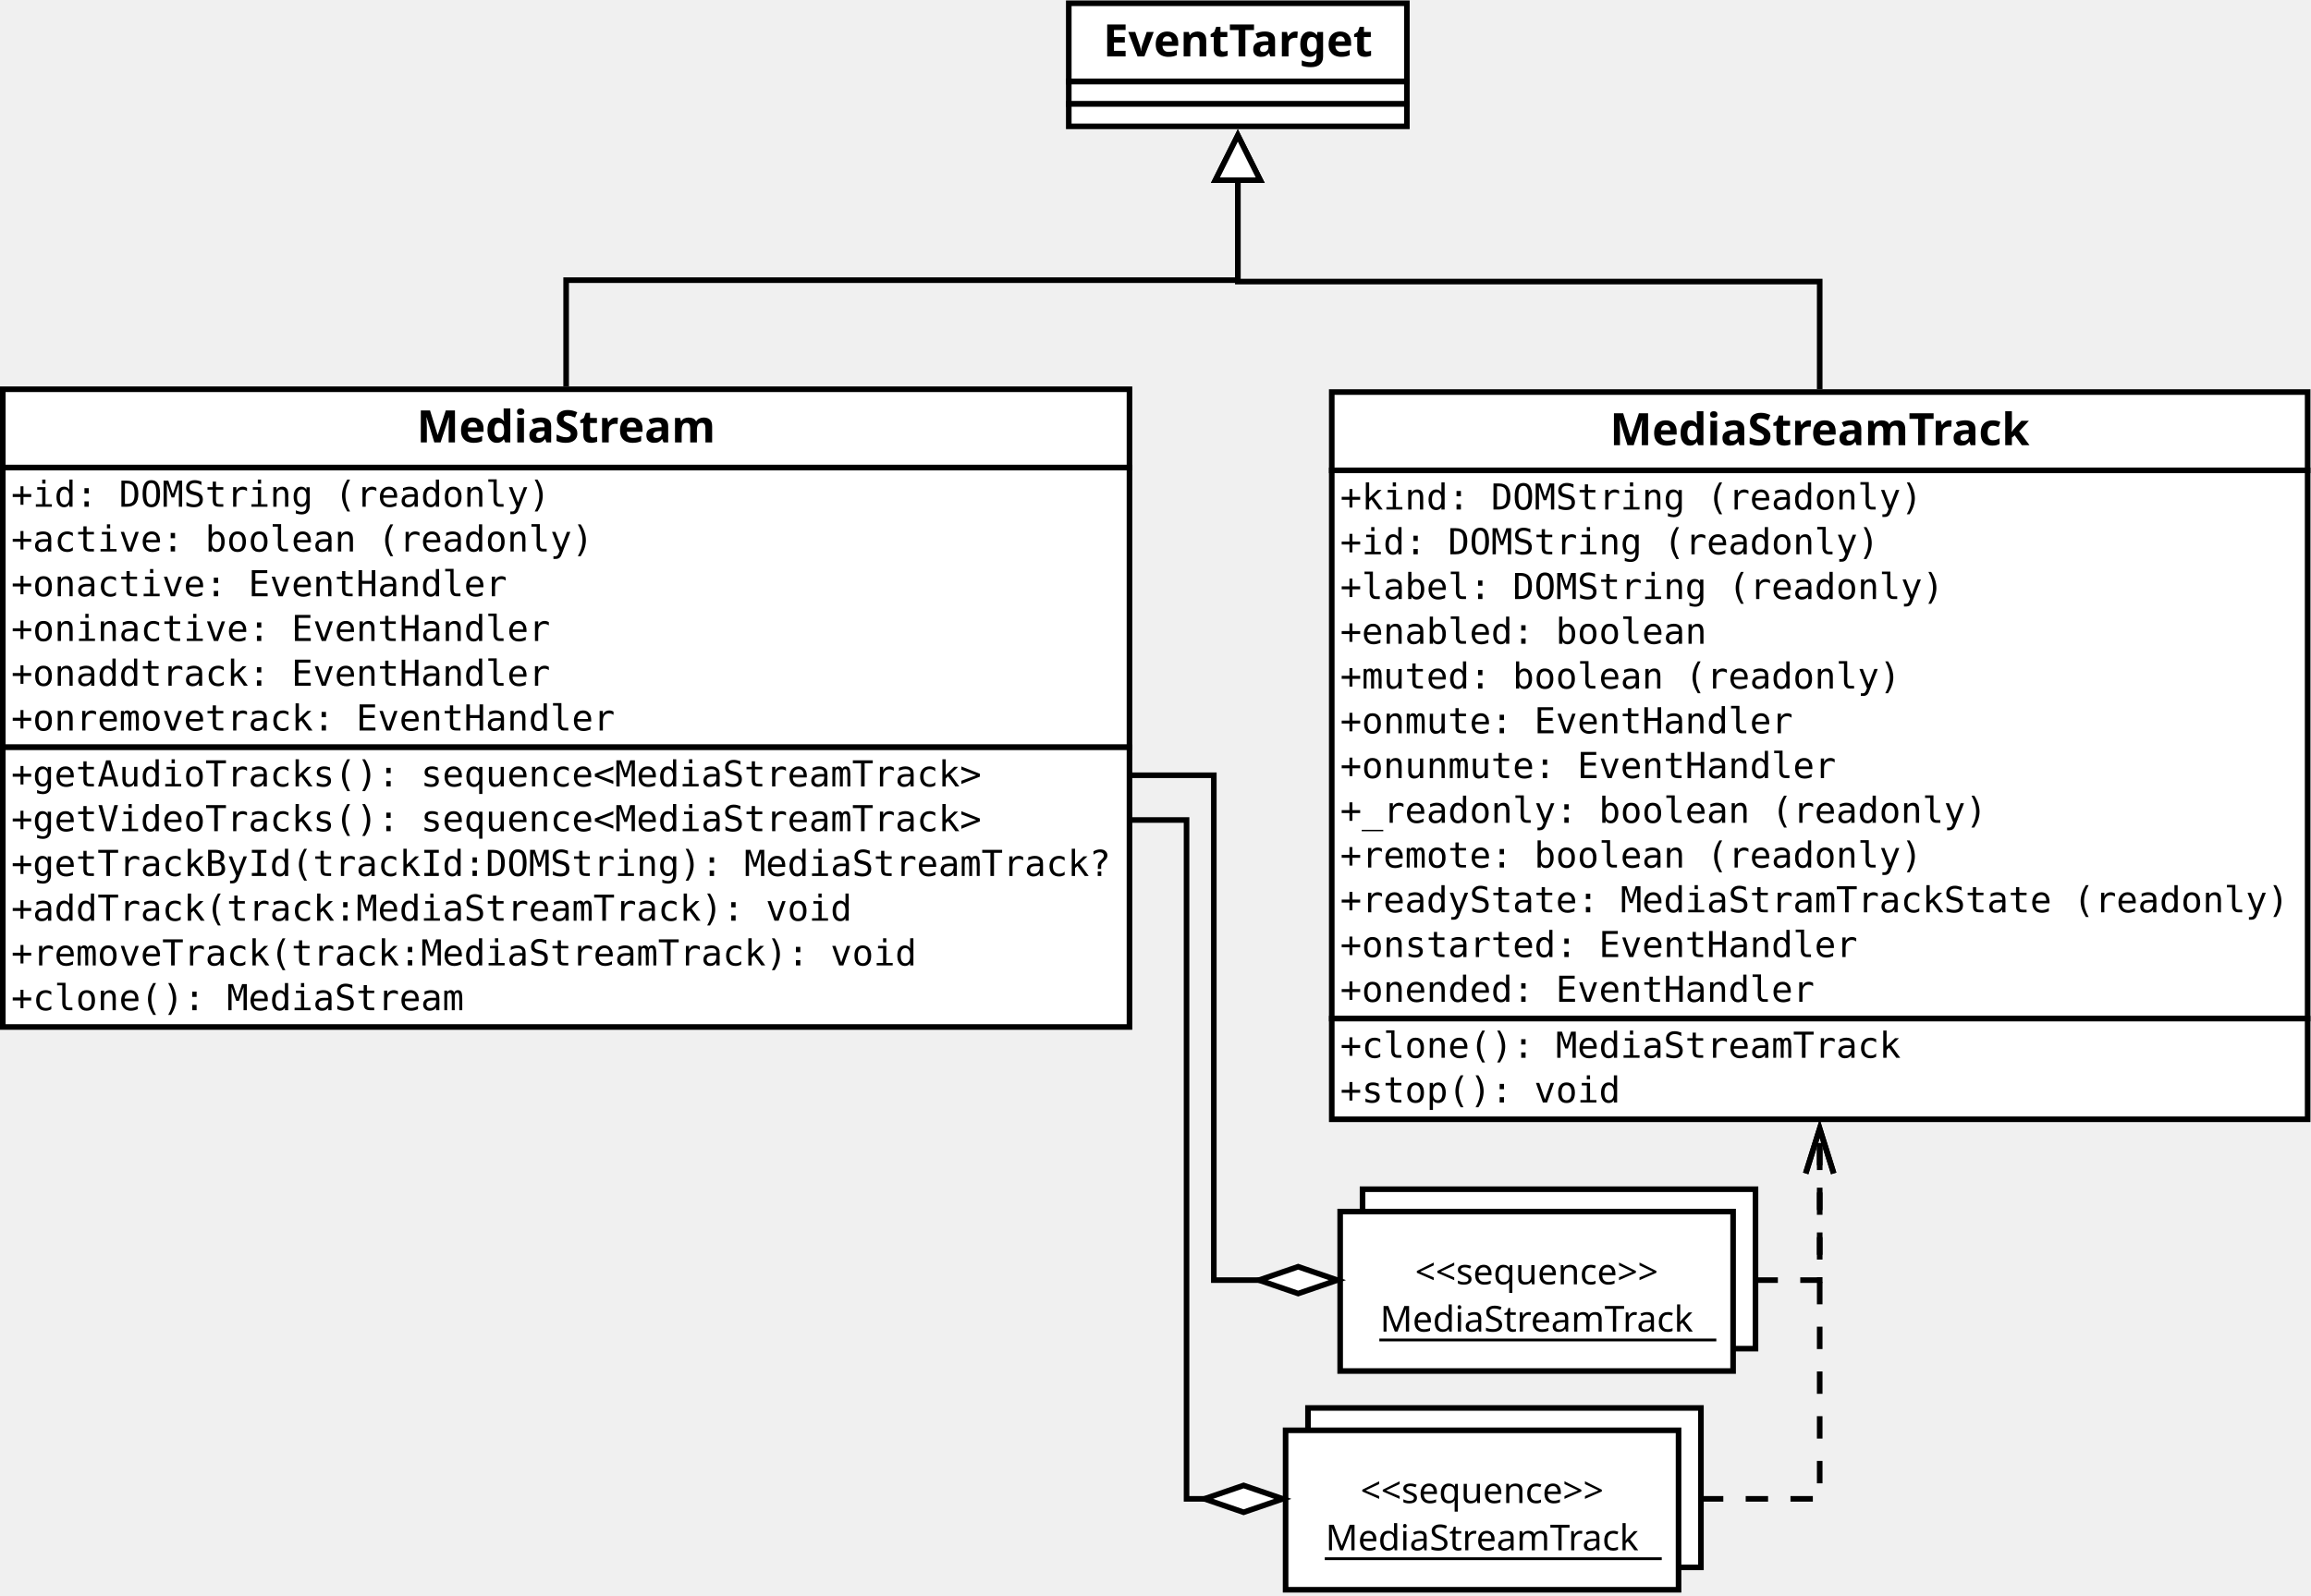
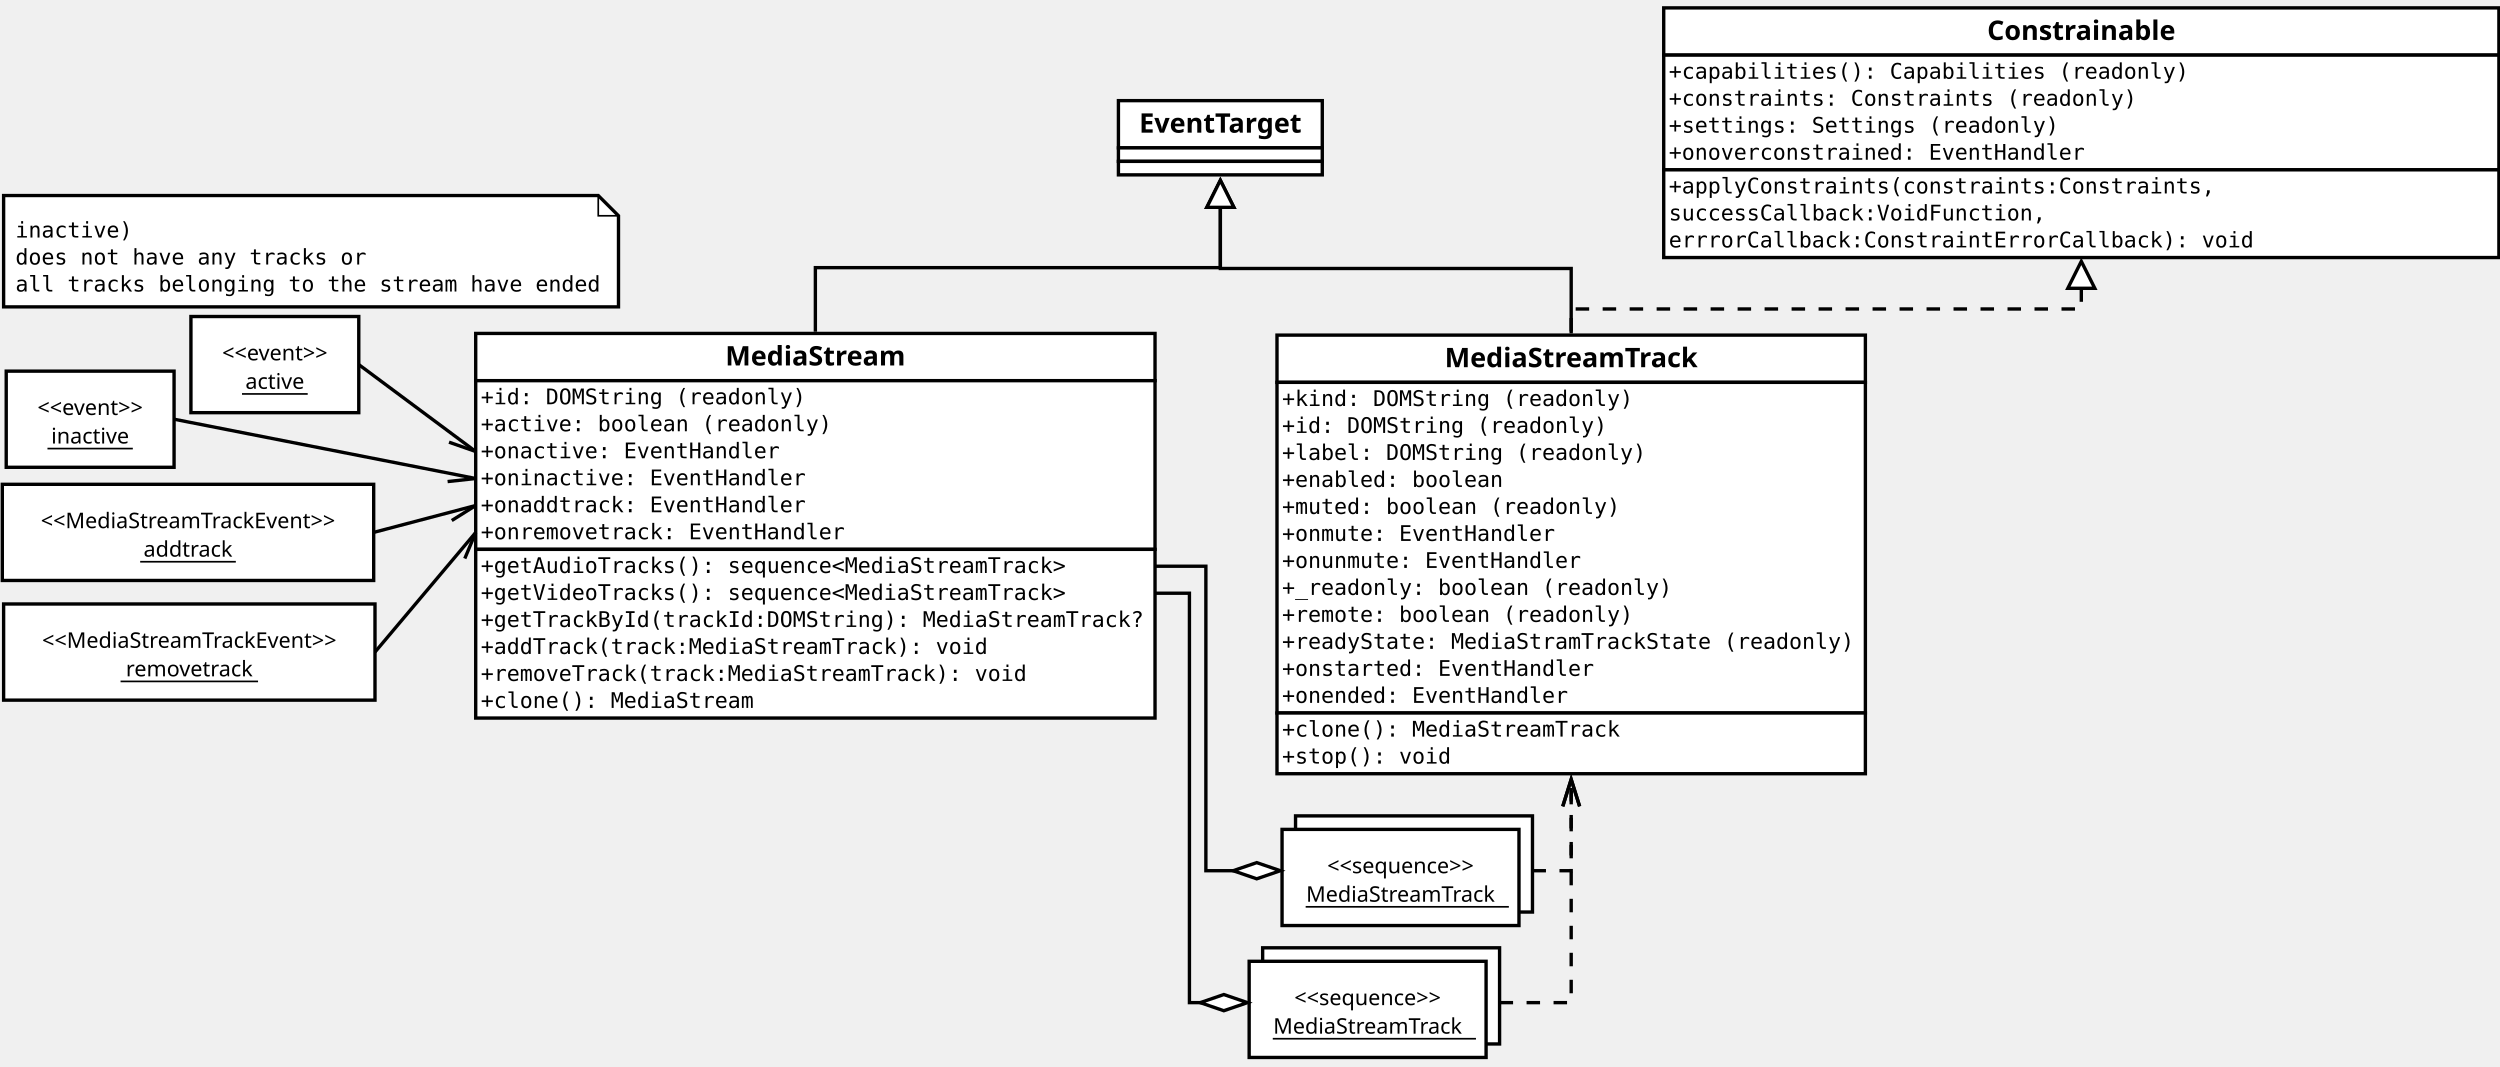
- <svg xmlns="http://www.w3.org/2000/svg" width="42cm" height="29cm" viewBox="318 268 826 570">
+ <svg xmlns="http://www.w3.org/2000/svg" width="75cm" height="32cm" viewBox="37 213 1482 625">
  <g>
    <rect style="fill: #ffffff" x="319" y="407" width="402.7" height="28" />
    <rect style="fill: none; fill-opacity:0; stroke-width: 2; stroke: #000000" x="319" y="407" width="402.7" height="28" />
    <text font-size="16" style="fill: #000000;text-anchor:middle;font-family:sans-serif;font-style:normal;font-weight:700" x="520.35" y="426">MediaStream</text>
    <rect style="fill: #ffffff" x="319" y="435" width="402.7" height="100" />
    <rect style="fill: none; fill-opacity:0; stroke-width: 2; stroke: #000000" x="319" y="435" width="402.7" height="100" />
    <text font-size="12.8" style="fill: #000000;text-anchor:start;font-family:monospace;font-style:normal;font-weight:normal" x="322" y="449">+id: DOMString (readonly)</text>
    <text font-size="12.8" style="fill: #000000;text-anchor:start;font-family:monospace;font-style:normal;font-weight:normal" x="322" y="465">+active: boolean (readonly)</text>
    <text font-size="12.8" style="fill: #000000;text-anchor:start;font-family:monospace;font-style:normal;font-weight:normal" x="322" y="481">+onactive: EventHandler</text>
    <text font-size="12.8" style="fill: #000000;text-anchor:start;font-family:monospace;font-style:normal;font-weight:normal" x="322" y="497">+oninactive: EventHandler</text>
    <text font-size="12.8" style="fill: #000000;text-anchor:start;font-family:monospace;font-style:normal;font-weight:normal" x="322" y="513">+onaddtrack: EventHandler</text>
    <text font-size="12.8" style="fill: #000000;text-anchor:start;font-family:monospace;font-style:normal;font-weight:normal" x="322" y="529">+onremovetrack: EventHandler</text>
    <rect style="fill: #ffffff" x="319" y="535" width="402.7" height="100" />
    <rect style="fill: none; fill-opacity:0; stroke-width: 2; stroke: #000000" x="319" y="535" width="402.7" height="100" />
    <text font-size="12.8" style="fill: #000000;text-anchor:start;font-family:monospace;font-style:normal;font-weight:normal" x="322" y="549">+getAudioTracks(): sequence&lt;MediaStreamTrack&gt;</text>
    <text font-size="12.8" style="fill: #000000;text-anchor:start;font-family:monospace;font-style:normal;font-weight:normal" x="322" y="565">+getVideoTracks(): sequence&lt;MediaStreamTrack&gt;</text>
    <text font-size="12.8" style="fill: #000000;text-anchor:start;font-family:monospace;font-style:normal;font-weight:normal" x="322" y="581">+getTrackById(trackId:DOMString): MediaStreamTrack?</text>
    <text font-size="12.8" style="fill: #000000;text-anchor:start;font-family:monospace;font-style:normal;font-weight:normal" x="322" y="597">+addTrack(track:MediaStreamTrack): void</text>
    <text font-size="12.8" style="fill: #000000;text-anchor:start;font-family:monospace;font-style:normal;font-weight:normal" x="322" y="613">+removeTrack(track:MediaStreamTrack): void</text>
    <text font-size="12.8" style="fill: #000000;text-anchor:start;font-family:monospace;font-style:normal;font-weight:normal" x="322" y="629">+clone(): MediaStream</text>
  </g>
  <g>
    <rect style="fill: #ffffff" x="700" y="269" width="120.85" height="28" />
    <rect style="fill: none; fill-opacity:0; stroke-width: 2; stroke: #000000" x="700" y="269" width="120.85" height="28" />
    <text font-size="16" style="fill: #000000;text-anchor:middle;font-family:sans-serif;font-style:normal;font-weight:700" x="760.425" y="288">EventTarget</text>
    <rect style="fill: #ffffff" x="700" y="297" width="120.85" height="8" />
    <rect style="fill: none; fill-opacity:0; stroke-width: 2; stroke: #000000" x="700" y="297" width="120.85" height="8" />
    <rect style="fill: #ffffff" x="700" y="305" width="120.85" height="8" />
    <rect style="fill: none; fill-opacity:0; stroke-width: 2; stroke: #000000" x="700" y="305" width="120.85" height="8" />
  </g>
  <g>
    <polyline style="fill: none; fill-opacity:0; stroke-width: 2; stroke: #000000" points="760.425,332.242 760.425,367.999 520.35,367.999 520.35,405.993 " />
    <polygon style="fill: #ffffff" points="768.425,332.242 760.425,316.242 752.425,332.242 " />
    <polygon style="fill: none; fill-opacity:0; stroke-width: 2; stroke: #000000" points="768.425,332.242 760.425,316.242 752.425,332.242 " />
  </g>
  <g>
    <rect style="fill: #ffffff" x="794" y="408" width="348.8" height="28" />
    <rect style="fill: none; fill-opacity:0; stroke-width: 2; stroke: #000000" x="794" y="408" width="348.8" height="28" />
    <text font-size="16" style="fill: #000000;text-anchor:middle;font-family:sans-serif;font-style:normal;font-weight:700" x="968.4" y="427">MediaStreamTrack</text>
    <rect style="fill: #ffffff" x="794" y="436" width="348.8" height="196" />
    <rect style="fill: none; fill-opacity:0; stroke-width: 2; stroke: #000000" x="794" y="436" width="348.8" height="196" />
    <text font-size="12.8" style="fill: #000000;text-anchor:start;font-family:monospace;font-style:normal;font-weight:normal" x="797" y="450">+kind: DOMString (readonly)</text>
    <text font-size="12.8" style="fill: #000000;text-anchor:start;font-family:monospace;font-style:normal;font-weight:normal" x="797" y="466">+id: DOMString (readonly)</text>
    <text font-size="12.8" style="fill: #000000;text-anchor:start;font-family:monospace;font-style:normal;font-weight:normal" x="797" y="482">+label: DOMString (readonly)</text>
    <text font-size="12.8" style="fill: #000000;text-anchor:start;font-family:monospace;font-style:normal;font-weight:normal" x="797" y="498">+enabled: boolean</text>
    <text font-size="12.8" style="fill: #000000;text-anchor:start;font-family:monospace;font-style:normal;font-weight:normal" x="797" y="514">+muted: boolean (readonly)</text>
    <text font-size="12.8" style="fill: #000000;text-anchor:start;font-family:monospace;font-style:normal;font-weight:normal" x="797" y="530">+onmute: EventHandler</text>
    <text font-size="12.8" style="fill: #000000;text-anchor:start;font-family:monospace;font-style:normal;font-weight:normal" x="797" y="546">+onunmute: EventHandler</text>
    <text font-size="12.8" style="fill: #000000;text-anchor:start;font-family:monospace;font-style:normal;font-weight:normal" x="797" y="562">+_readonly: boolean (readonly)</text>
    <text font-size="12.8" style="fill: #000000;text-anchor:start;font-family:monospace;font-style:normal;font-weight:normal" x="797" y="578">+remote: boolean (readonly)</text>
    <text font-size="12.8" style="fill: #000000;text-anchor:start;font-family:monospace;font-style:normal;font-weight:normal" x="797" y="594">+readyState: MediaStramTrackState (readonly)</text>
    <text font-size="12.8" style="fill: #000000;text-anchor:start;font-family:monospace;font-style:normal;font-weight:normal" x="797" y="610">+onstarted: EventHandler</text>
    <text font-size="12.8" style="fill: #000000;text-anchor:start;font-family:monospace;font-style:normal;font-weight:normal" x="797" y="626">+onended: EventHandler</text>
    <rect style="fill: #ffffff" x="794" y="632" width="348.8" height="36" />
    <rect style="fill: none; fill-opacity:0; stroke-width: 2; stroke: #000000" x="794" y="632" width="348.8" height="36" />
    <text font-size="12.8" style="fill: #000000;text-anchor:start;font-family:monospace;font-style:normal;font-weight:normal" x="797" y="646">+clone(): MediaStreamTrack</text>
    <text font-size="12.8" style="fill: #000000;text-anchor:start;font-family:monospace;font-style:normal;font-weight:normal" x="797" y="662">+stop(): void</text>
  </g>
  <g>
    <polyline style="fill: none; fill-opacity:0; stroke-width: 2; stroke: #000000" points="760.425,332.242 760.425,368.499 968.4,368.499 968.4,406.992 " />
    <polygon style="fill: #ffffff" points="768.425,332.242 760.425,316.242 752.425,332.242 " />
    <polygon style="fill: none; fill-opacity:0; stroke-width: 2; stroke: #000000" points="768.425,332.242 760.425,316.242 752.425,332.242 " />
  </g>
  <g>
    <rect style="fill: #ffffff" x="805" y="693" width="140.45" height="57" />
    <rect style="fill: none; fill-opacity:0; stroke-width: 2; stroke: #000000" x="805" y="693" width="140.45" height="57" />
    <rect style="fill: #ffffff" x="797" y="701" width="140.45" height="57" />
    <rect style="fill: none; fill-opacity:0; stroke-width: 2; stroke: #000000" x="797" y="701" width="140.45" height="57" />
    <text font-size="12.8" style="fill: #000000;text-anchor:middle;font-family:sans-serif;font-style:normal;font-weight:normal" x="867.225" y="743.9">
      <tspan x="867.225" y="743.9">MediaStreamTrack</tspan>
    </text>
    <text font-size="12.8" style="fill: #000000;text-anchor:middle;font-family:sans-serif;font-style:normal;font-weight:normal" x="867.225" y="727">&lt;&lt;sequence&gt;&gt;</text>
    <line style="fill: none; fill-opacity:0; stroke-width: 1; stroke: #000000" x1="811" y1="746.9" x2="931.45" y2="746.9" />
  </g>
  <g>
    <rect style="fill: #ffffff" x="785.5" y="771.2" width="140.45" height="57" />
    <rect style="fill: none; fill-opacity:0; stroke-width: 2; stroke: #000000" x="785.5" y="771.2" width="140.45" height="57" />
    <rect style="fill: #ffffff" x="777.5" y="779.2" width="140.45" height="57" />
    <rect style="fill: none; fill-opacity:0; stroke-width: 2; stroke: #000000" x="777.5" y="779.2" width="140.45" height="57" />
    <text font-size="12.8" style="fill: #000000;text-anchor:middle;font-family:sans-serif;font-style:normal;font-weight:normal" x="847.725" y="822.1">
      <tspan x="847.725" y="822.1">MediaStreamTrack</tspan>
    </text>
    <text font-size="12.8" style="fill: #000000;text-anchor:middle;font-family:sans-serif;font-style:normal;font-weight:normal" x="847.725" y="805.2">&lt;&lt;sequence&gt;&gt;</text>
    <line style="fill: none; fill-opacity:0; stroke-width: 1; stroke: #000000" x1="791.5" y1="825.1" x2="911.95" y2="825.1" />
  </g>
  <g>
    <polyline style="fill: none; fill-opacity:0; stroke-width: 2; stroke: #000000" points="770.819,725.5 751.845,725.5 751.845,545 721.7,545 " />
    <polygon style="fill: #ffffff" points="795.991,725.5 781.991,730.3 767.991,725.5 781.991,720.7 " />
    <polygon style="fill: none; fill-opacity:0; stroke-width: 2; stroke: #000000" points="795.991,725.5 781.991,730.3 767.991,725.5 781.991,720.7 " />
+     <text font-size="12.8" style="fill: #000000;text-anchor:start;font-family:monospace;font-style:normal;font-weight:normal" x="753.845" y="632.25" />
+     <text font-size="12.8" style="fill: #000000;text-anchor:end;font-family:monospace;font-style:normal;font-weight:normal" x="763.991" y="722.5" />
+     <text font-size="12.8" style="fill: #000000;text-anchor:start;font-family:monospace;font-style:normal;font-weight:normal" x="725.7" y="542" />
  </g>
  <g>
    <polyline style="fill: none; fill-opacity:0; stroke-width: 2; stroke: #000000" points="751.319,803.7 742.095,803.7 742.095,561 721.7,561 " />
    <polygon style="fill: #ffffff" points="776.491,803.7 762.491,808.5 748.491,803.7 762.491,798.9 " />
    <polygon style="fill: none; fill-opacity:0; stroke-width: 2; stroke: #000000" points="776.491,803.7 762.491,808.5 748.491,803.7 762.491,798.9 " />
+     <text font-size="12.8" style="fill: #000000;text-anchor:start;font-family:monospace;font-style:normal;font-weight:normal" x="744.095" y="679.35" />
+     <text font-size="12.8" style="fill: #000000;text-anchor:end;font-family:monospace;font-style:normal;font-weight:normal" x="744.491" y="800.7" />
+     <text font-size="12.8" style="fill: #000000;text-anchor:start;font-family:monospace;font-style:normal;font-weight:normal" x="725.7" y="558" />
  </g>
  <g>
    <polyline style="fill: none; fill-opacity:0; stroke-width: 2; stroke-dasharray: 8; stroke: #000000" points="945.45,725.5 968.4,725.5 968.4,674.705 " />
    <polyline style="fill: none; fill-opacity:0; stroke-width: 2; stroke: #000000" points="973.4,687.353 968.4,671.353 963.4,687.353 " />
  </g>
  <g>
    <polyline style="fill: none; fill-opacity:0; stroke-width: 2; stroke-dasharray: 8; stroke: #000000" points="925.95,803.7 968.4,803.7 968.4,674.705 " />
    <polyline style="fill: none; fill-opacity:0; stroke-width: 2; stroke: #000000" points="973.4,687.353 968.4,671.353 963.4,687.353 " />
  </g>
+   <g>
+     <line style="fill: none; fill-opacity:0; stroke-width: 2; stroke: #000000" x1="319" y1="477" x2="249.683" y2="425.468" />
+     <polyline style="fill: none; fill-opacity:0; stroke-width: 2; stroke: #000000" points="303.177,471.467 319,477 319,477 " />
+   </g>
+   <g>
+     <line style="fill: none; fill-opacity:0; stroke-width: 2; stroke: #000000" x1="319" y1="493" x2="140.186" y2="457.854" />
+     <polyline style="fill: none; fill-opacity:0; stroke-width: 2; stroke: #000000" points="302.336,494.82 319,493 319,493 " />
+   </g>
+   <g>
+     <line style="fill: none; fill-opacity:0; stroke-width: 2; stroke: #000000" x1="319" y1="509" x2="258.522" y2="524.94" />
+     <polyline style="fill: none; fill-opacity:0; stroke-width: 2; stroke: #000000" points="304.803,517.913 319,509 319,509 " />
+   </g>
+   <g>
+     <line style="fill: none; fill-opacity:0; stroke-width: 2; stroke: #000000" x1="319" y1="525" x2="259.294" y2="595.882" />
+     <polyline style="fill: none; fill-opacity:0; stroke-width: 2; stroke: #000000" points="312.516,540.458 319,525 319,525 " />
+   </g>
+   <g>
+     <polygon style="fill: #ffffff" points="39.144,325.255 391.644,325.255 403.644,337.255 403.644,391.255 39.144,391.255 " />
+     <polygon style="fill: none; fill-opacity:0; stroke-width: 2; stroke: #000000" points="39.144,325.255 391.644,325.255 403.644,337.255 403.644,391.255 39.144,391.255 " />
+     <polyline style="fill: none; fill-opacity:0; stroke-width: 1; stroke: #000000" points="391.644,325.255 391.644,337.255 403.644,337.255 " />
+     <text font-size="12.8" style="fill: #000000;text-anchor:start;font-family:monospace;font-style:normal;font-weight:normal" x="46.144" y="350.155">
+       <tspan x="46.144" y="350.155">inactive)</tspan>
+       <tspan x="46.144" y="366.155">does not have any tracks or</tspan>
+       <tspan x="46.144" y="382.155">all tracks belonging to the stream have ended</tspan>
+     </text>
+   </g>
+   <g>
+     <rect style="fill: #ffffff" x="40.686" y="429.354" width="99.5" height="57" />
+     <rect style="fill: none; fill-opacity:0; stroke-width: 2; stroke: #000000" x="40.686" y="429.354" width="99.5" height="57" />
+     <text font-size="12.8" style="fill: #000000;text-anchor:middle;font-family:sans-serif;font-style:normal;font-weight:normal" x="90.436" y="472.254">
+       <tspan x="90.436" y="472.254">inactive</tspan>
+     </text>
+     <text font-size="12.8" style="fill: #000000;text-anchor:middle;font-family:sans-serif;font-style:normal;font-weight:normal" x="90.436" y="455.354">&lt;&lt;event&gt;&gt;</text>
+     <line style="fill: none; fill-opacity:0; stroke-width: 1; stroke: #000000" x1="65.136" y1="475.254" x2="115.736" y2="475.254" />
+   </g>
+   <g>
+     <rect style="fill: #ffffff" x="150.183" y="396.968" width="99.5" height="57" />
+     <rect style="fill: none; fill-opacity:0; stroke-width: 2; stroke: #000000" x="150.183" y="396.968" width="99.5" height="57" />
+     <text font-size="12.8" style="fill: #000000;text-anchor:middle;font-family:sans-serif;font-style:normal;font-weight:normal" x="199.933" y="439.868">
+       <tspan x="199.933" y="439.868">active</tspan>
+     </text>
+     <text font-size="12.8" style="fill: #000000;text-anchor:middle;font-family:sans-serif;font-style:normal;font-weight:normal" x="199.933" y="422.968">&lt;&lt;event&gt;&gt;</text>
+     <line style="fill: none; fill-opacity:0; stroke-width: 1; stroke: #000000" x1="180.458" y1="442.868" x2="219.408" y2="442.868" />
+   </g>
+   <g>
+     <rect style="fill: #ffffff" x="38.373" y="496.44" width="220.15" height="57" />
+     <rect style="fill: none; fill-opacity:0; stroke-width: 2; stroke: #000000" x="38.373" y="496.44" width="220.15" height="57" />
+     <text font-size="12.8" style="fill: #000000;text-anchor:middle;font-family:sans-serif;font-style:normal;font-weight:normal" x="148.447" y="539.34">
+       <tspan x="148.447" y="539.34">addtrack</tspan>
+     </text>
+     <text font-size="12.8" style="fill: #000000;text-anchor:middle;font-family:sans-serif;font-style:normal;font-weight:normal" x="148.447" y="522.44">&lt;&lt;MediaStreamTrackEvent&gt;&gt;</text>
+     <line style="fill: none; fill-opacity:0; stroke-width: 1; stroke: #000000" x1="120.097" y1="542.34" x2="176.797" y2="542.34" />
+   </g>
+   <g>
+     <rect style="fill: #ffffff" x="39.144" y="567.382" width="220.15" height="57" />
+     <rect style="fill: none; fill-opacity:0; stroke-width: 2; stroke: #000000" x="39.144" y="567.382" width="220.15" height="57" />
+     <text font-size="12.8" style="fill: #000000;text-anchor:middle;font-family:sans-serif;font-style:normal;font-weight:normal" x="149.219" y="610.282">
+       <tspan x="149.219" y="610.282">removetrack</tspan>
+     </text>
+     <text font-size="12.8" style="fill: #000000;text-anchor:middle;font-family:sans-serif;font-style:normal;font-weight:normal" x="149.219" y="593.382">&lt;&lt;MediaStreamTrackEvent&gt;&gt;</text>
+     <line style="fill: none; fill-opacity:0; stroke-width: 1; stroke: #000000" x1="108.469" y1="613.282" x2="189.969" y2="613.282" />
+   </g>
+   <g>
+     <rect style="fill: #ffffff" x="1023.25" y="214.012" width="495.1" height="28" />
+     <rect style="fill: none; fill-opacity:0; stroke-width: 2; stroke: #000000" x="1023.25" y="214.012" width="495.1" height="28" />
+     <text font-size="16" style="fill: #000000;text-anchor:middle;font-family:sans-serif;font-style:normal;font-weight:700" x="1270.8" y="233.012">Constrainable</text>
+     <rect style="fill: #ffffff" x="1023.25" y="242.012" width="495.1" height="68" />
+     <rect style="fill: none; fill-opacity:0; stroke-width: 2; stroke: #000000" x="1023.25" y="242.012" width="495.1" height="68" />
+     <text font-size="12.8" style="fill: #000000;text-anchor:start;font-family:monospace;font-style:normal;font-weight:normal" x="1026.25" y="256.012">+capabilities(): Capabilities (readonly)</text>
+     <text font-size="12.8" style="fill: #000000;text-anchor:start;font-family:monospace;font-style:normal;font-weight:normal" x="1026.25" y="272.012">+constraints: Constraints (readonly)</text>
+     <text font-size="12.8" style="fill: #000000;text-anchor:start;font-family:monospace;font-style:normal;font-weight:normal" x="1026.25" y="288.012">+settings: Settings (readonly)</text>
+     <text font-size="12.8" style="fill: #000000;text-anchor:start;font-family:monospace;font-style:normal;font-weight:normal" x="1026.25" y="304.012">+onoverconstrained: EventHandler</text>
+     <rect style="fill: #ffffff" x="1023.25" y="310.012" width="495.1" height="52" />
+     <rect style="fill: none; fill-opacity:0; stroke-width: 2; stroke: #000000" x="1023.25" y="310.012" width="495.1" height="52" />
+     <text font-size="12.8" style="fill: #000000;text-anchor:start;font-family:monospace;font-style:normal;font-weight:normal" x="1026.25" y="324.012">+applyConstraints(constraints:Constraints,</text>
+     <text font-size="12.8" style="fill: #000000;text-anchor:start;font-family:monospace;font-style:normal;font-weight:normal" x="1026.25" y="340.012">                  successCallback:VoidFunction,</text>
+     <text font-size="12.8" style="fill: #000000;text-anchor:start;font-family:monospace;font-style:normal;font-weight:normal" x="1026.25" y="356.012">                  errrorCallback:ConstraintErrorCallback): void</text>
+   </g>
+   <g>
+     <polyline style="fill: none; fill-opacity:0; stroke-width: 2; stroke-dasharray: 8; stroke: #000000" points="1270.8,380.248 1270.8,392.502 968.4,392.502 968.4,406.992 " />
+     <polygon style="fill: #ffffff" points="1278.8,380.248 1270.8,364.248 1262.8,380.248 " />
+     <polygon style="fill: none; fill-opacity:0; stroke-width: 2; stroke: #000000" points="1278.8,380.248 1270.8,364.248 1262.8,380.248 " />
+   </g>
</svg>
